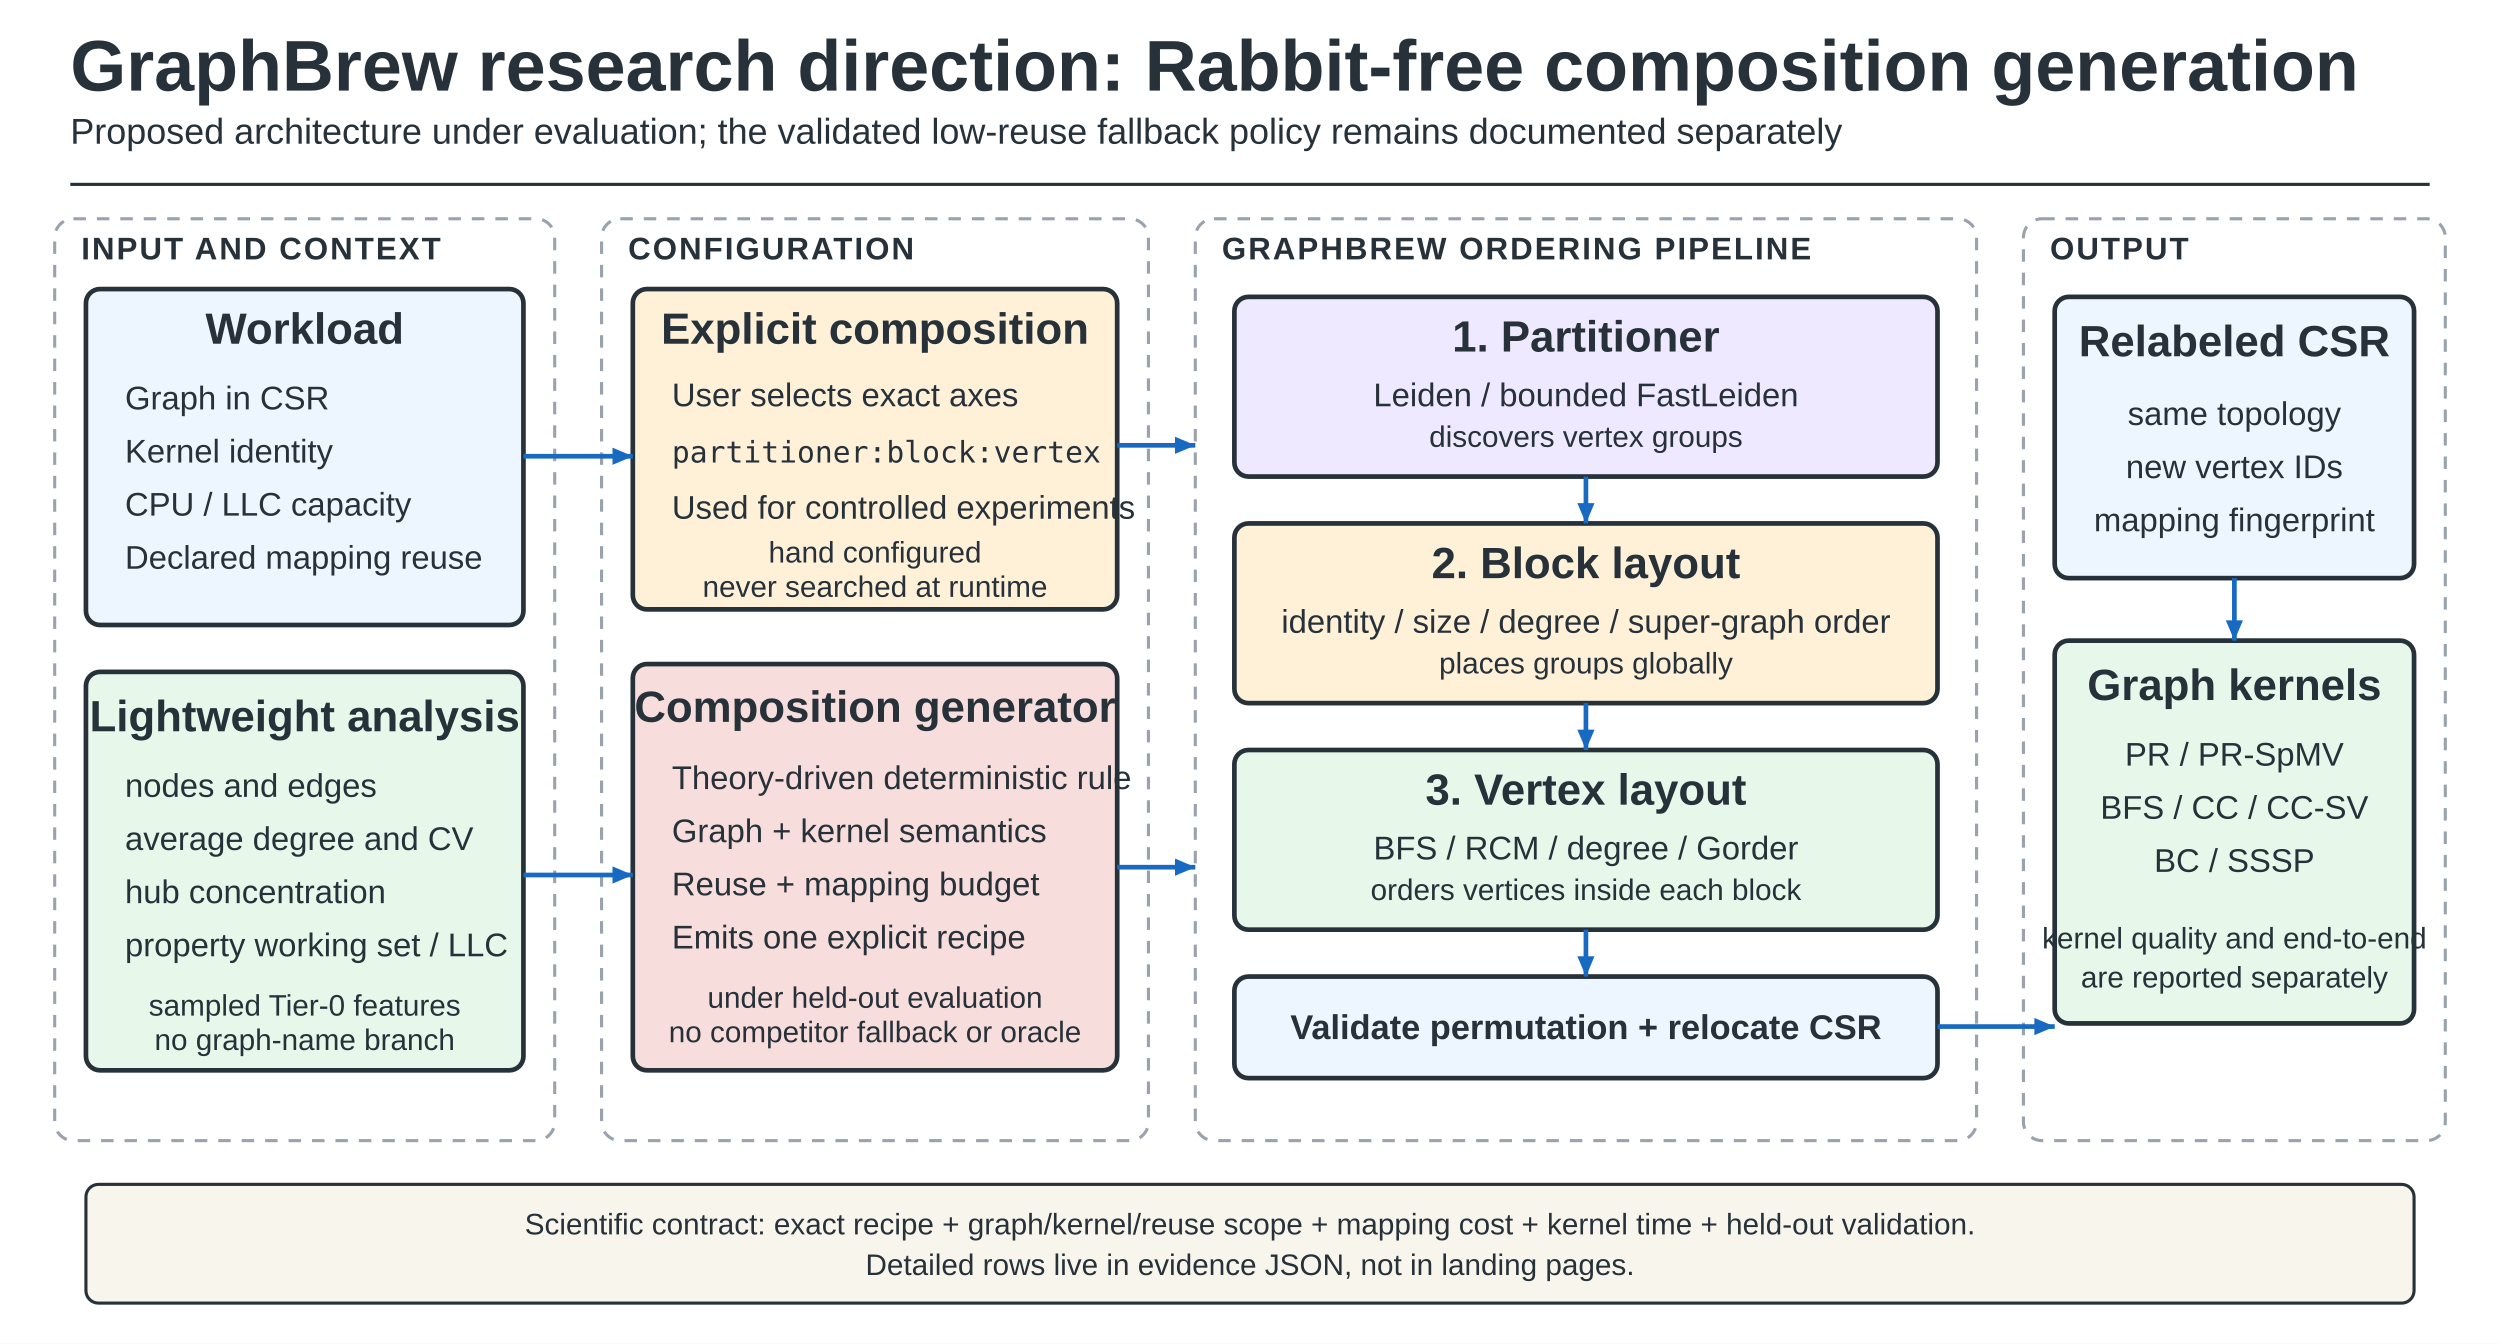
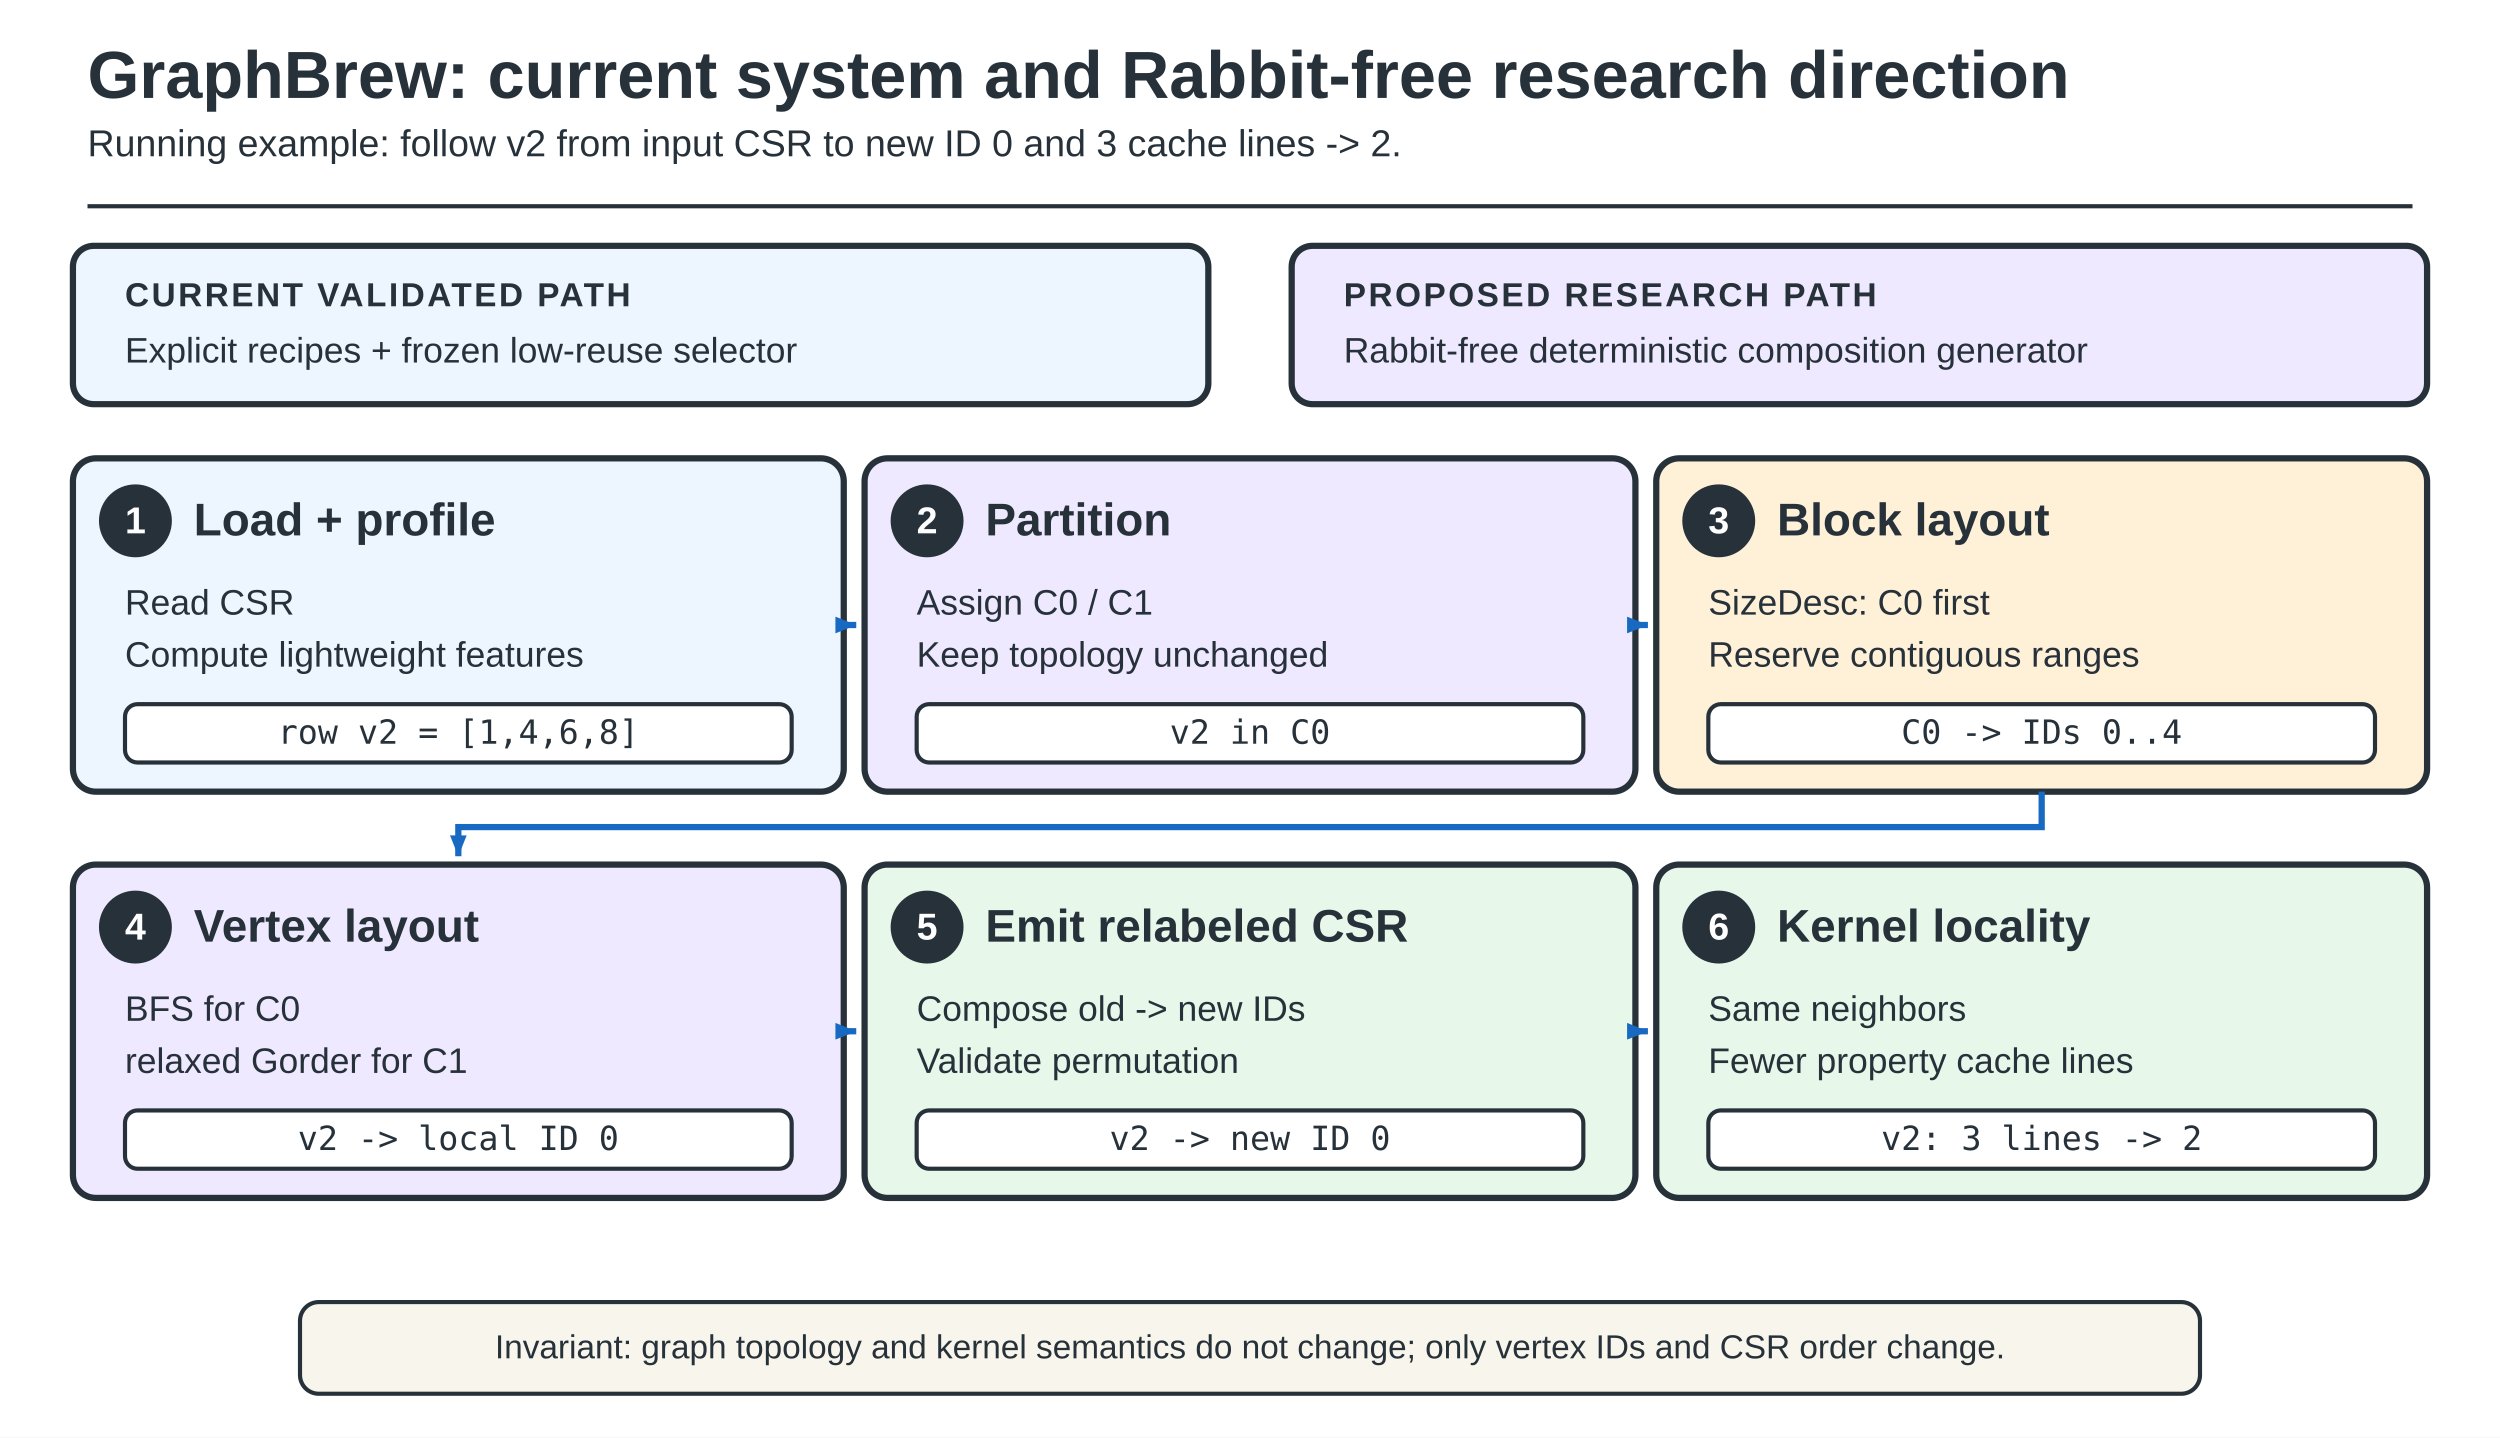
- <svg xmlns="http://www.w3.org/2000/svg" width="1600" height="860" viewBox="0 0 1600 860" role="img" aria-labelledby="title desc" fill="#27313A">
+ <svg xmlns="http://www.w3.org/2000/svg" width="1200" height="690" viewBox="0 0 1200 690" role="img" aria-labelledby="title desc" fill="#27313A">
  <defs>
-     <marker id="arrow" viewBox="0 0 13 11" markerWidth="13" markerHeight="11" refX="13" refY="5.5" orient="auto" markerUnits="userSpaceOnUse">
-       <path d="M0 0 L13 5.5 L0 11 Z" fill="#1769C2" />
+     <marker id="arrow" viewBox="0 0 10 8" markerWidth="10" markerHeight="8" refX="10" refY="4" orient="auto" markerUnits="userSpaceOnUse">
+       <path d="M0 0 L10 4 L0 8 Z" fill="#1769C2" />
    </marker>
    <style>
      :root{color-scheme:light dark}
      @media(prefers-color-scheme:dark){
        [fill="#27313A"]{fill:#ECE7DD}[stroke="#27313A"]{stroke:#ECE7DD}
-         [fill="#FFFFFF"]{fill:#1E2327}
-         [fill="#F8F6EC"]{fill:#252A2E}[fill="#EDF5FF"]{fill:#273846}
-         [fill="#E7F7EA"]{fill:#24382A}[fill="#FFF0D8"]{fill:#3B3122}
-         [fill="#F7DEDC"]{fill:#3D292A}[fill="#EEE9FF"]{fill:#302C3C}
-         [stroke="#9AA3AD"]{stroke:#747D86}
+         [fill="#FFFFFF"]{fill:#1E2327}[fill="#F8F6EC"]{fill:#252A2E}
+         [fill="#EDF5FF"]{fill:#273846}[fill="#E7F7EA"]{fill:#24382A}
+         [fill="#FFF0D8"]{fill:#3B3122}[fill="#F7DEDC"]{fill:#3D292A}
+         [fill="#EEE9FF"]{fill:#302C3C}[stroke="#9AA3AD"]{stroke:#747D86}
+         [stroke="#1769C2"]{stroke:#63A8FF}[fill="#1769C2"]{fill:#63A8FF}
+         .arrow{stroke:#63A8FF!important}.edge{stroke:#ECE7DD!important}
      }
-       .sans{font-family:Arial,Helvetica,sans-serif}.mono{font-family:"SFMono-Regular",Consolas,monospace}
-       .title{font-size:46px;font-weight:700}.subtitle{font-size:23px}
-       .domain{font-size:20px;font-weight:700;letter-spacing:1.3px}
-       .heading{font-size:28px;font-weight:700}.label{font-size:22px;font-weight:700}
-       .body{font-size:21px}.small{font-size:19px}
+       .sans{font-family:Arial,Helvetica,sans-serif}
+       .mono{font-family:"SFMono-Regular",Consolas,monospace}
+       .title{font-size:32px;font-weight:700}.subtitle{font-size:18px}
+       .domain{font-size:16px;font-weight:700;letter-spacing:1.2px}.heading{font-size:22px;font-weight:700}
+       .label{font-size:18px;font-weight:700}.body{font-size:17px}.small{font-size:16px}
      .arrow{fill:none;stroke:#1769C2;stroke-width:3;marker-end:url(#arrow)}
+       .edge{stroke:#27313A;stroke-width:2.2}
    </style>
  </defs>
-   <rect width="1600" height="860" fill="#FFFFFF" />
-   <text x="45" y="58" class="sans title">GraphBrew research direction: Rabbit-free composition generation</text>
-   <text x="45" y="92" class="sans subtitle">Proposed architecture under evaluation; the validated low-reuse fallback policy remains documented separately</text>
-   <line x1="45" y1="118" x2="1555" y2="118" stroke="#27313A" stroke-width="2" />
-   <rect x="35" y="140" width="320" height="590" rx="12" fill="none" stroke="#9AA3AD" stroke-width="2" stroke-dasharray="8 7" />
-   <text x="52" y="166" class="sans domain">INPUT AND CONTEXT</text>
-   <rect x="55" y="185" width="280" height="215" rx="9" fill="#EDF5FF" stroke="#27313A" stroke-width="3" />
-   <text x="195" y="220" text-anchor="middle" class="sans heading">Workload</text>
-   <text x="80" y="262" class="sans body">Graph in CSR</text>
-   <text x="80" y="296" class="sans body">Kernel identity</text>
-   <text x="80" y="330" class="sans body">CPU / LLC capacity</text>
-   <text x="80" y="364" class="sans body">Declared mapping reuse</text>
-   <rect x="55" y="430" width="280" height="255" rx="9" fill="#E7F7EA" stroke="#27313A" stroke-width="3" />
-   <text x="195" y="468" text-anchor="middle" class="sans heading">Lightweight analysis</text>
-   <text x="80" y="510" class="sans body">nodes and edges</text>
-   <text x="80" y="544" class="sans body">average degree and CV</text>
-   <text x="80" y="578" class="sans body">hub concentration</text>
-   <text x="80" y="612" class="sans body">property working set / LLC</text>
-   <text x="195" y="650" text-anchor="middle" class="sans small">sampled Tier-0 features</text>
-   <text x="195" y="672" text-anchor="middle" class="sans small">no graph-name branch</text>
-   <rect x="385" y="140" width="350" height="590" rx="12" fill="none" stroke="#9AA3AD" stroke-width="2" stroke-dasharray="8 7" />
-   <text x="402" y="166" class="sans domain">CONFIGURATION</text>
-   <rect x="405" y="185" width="310" height="205" rx="9" fill="#FFF0D8" stroke="#27313A" stroke-width="3" />
-   <text x="560" y="220" text-anchor="middle" class="sans heading">Explicit composition</text>
-   <text x="430" y="260" class="sans body">User selects exact axes</text>
-   <text x="430" y="296" class="mono small">partitioner:block:vertex</text>
-   <text x="430" y="332" class="sans body">Used for controlled experiments</text>
-   <text x="560" y="360" text-anchor="middle" class="sans small">hand configured</text>
-   <text x="560" y="382" text-anchor="middle" class="sans small">never searched at runtime</text>
-   <rect x="405" y="425" width="310" height="260" rx="9" fill="#F7DEDC" stroke="#27313A" stroke-width="3" />
-   <text x="560" y="462" text-anchor="middle" class="sans heading">Composition generator</text>
-   <text x="430" y="505" class="sans body">Theory-driven deterministic rule</text>
-   <text x="430" y="539" class="sans body">Graph + kernel semantics</text>
-   <text x="430" y="573" class="sans body">Reuse + mapping budget</text>
-   <text x="430" y="607" class="sans body">Emits one explicit recipe</text>
-   <text x="560" y="645" text-anchor="middle" class="sans small">under held-out evaluation</text>
-   <text x="560" y="667" text-anchor="middle" class="sans small">no competitor fallback or oracle</text>
-   <rect x="765" y="140" width="500" height="590" rx="12" fill="none" stroke="#9AA3AD" stroke-width="2" stroke-dasharray="8 7" />
-   <text x="782" y="166" class="sans domain">GRAPHBREW ORDERING PIPELINE</text>
-   <rect x="790" y="190" width="450" height="115" rx="9" fill="#EEE9FF" stroke="#27313A" stroke-width="3" />
-   <text x="1015" y="225" text-anchor="middle" class="sans heading">1. Partitioner</text>
-   <text x="1015" y="260" text-anchor="middle" class="sans body">Leiden / bounded FastLeiden</text>
-   <text x="1015" y="286" text-anchor="middle" class="sans small">discovers vertex groups</text>
-   <rect x="790" y="335" width="450" height="115" rx="9" fill="#FFF0D8" stroke="#27313A" stroke-width="3" />
-   <text x="1015" y="370" text-anchor="middle" class="sans heading">2. Block layout</text>
-   <text x="1015" y="405" text-anchor="middle" class="sans body">identity / size / degree / super-graph order</text>
-   <text x="1015" y="431" text-anchor="middle" class="sans small">places groups globally</text>
-   <rect x="790" y="480" width="450" height="115" rx="9" fill="#E7F7EA" stroke="#27313A" stroke-width="3" />
-   <text x="1015" y="515" text-anchor="middle" class="sans heading">3. Vertex layout</text>
-   <text x="1015" y="550" text-anchor="middle" class="sans body">BFS / RCM / degree / Gorder</text>
-   <text x="1015" y="576" text-anchor="middle" class="sans small">orders vertices inside each block</text>
-   <rect x="790" y="625" width="450" height="65" rx="9" fill="#EDF5FF" stroke="#27313A" stroke-width="3" />
-   <text x="1015" y="665" text-anchor="middle" class="sans label">Validate permutation + relocate CSR</text>
-   <rect x="1295" y="140" width="270" height="590" rx="12" fill="none" stroke="#9AA3AD" stroke-width="2" stroke-dasharray="8 7" />
-   <text x="1312" y="166" class="sans domain">OUTPUT</text>
-   <rect x="1315" y="190" width="230" height="180" rx="9" fill="#EDF5FF" stroke="#27313A" stroke-width="3" />
-   <text x="1430" y="228" text-anchor="middle" class="sans heading">Relabeled CSR</text>
-   <text x="1430" y="272" text-anchor="middle" class="sans body">same topology</text>
-   <text x="1430" y="306" text-anchor="middle" class="sans body">new vertex IDs</text>
-   <text x="1430" y="340" text-anchor="middle" class="sans body">mapping fingerprint</text>
-   <rect x="1315" y="410" width="230" height="245" rx="9" fill="#E7F7EA" stroke="#27313A" stroke-width="3" />
-   <text x="1430" y="448" text-anchor="middle" class="sans heading">Graph kernels</text>
-   <text x="1430" y="490" text-anchor="middle" class="sans body">PR / PR-SpMV</text>
-   <text x="1430" y="524" text-anchor="middle" class="sans body">BFS / CC / CC-SV</text>
-   <text x="1430" y="558" text-anchor="middle" class="sans body">BC / SSSP</text>
-   <text x="1430" y="607" text-anchor="middle" class="sans small">kernel quality and end-to-end</text>
-   <text x="1430" y="632" text-anchor="middle" class="sans small">are reported separately</text>
-   <path d="M335 292 H405" class="arrow" />
-   <path d="M335 560 H405" class="arrow" />
-   <path d="M715 285 H765" class="arrow" />
-   <path d="M715 555 H765" class="arrow" />
-   <path d="M1015 305 V335" class="arrow" />
-   <path d="M1015 450 V480" class="arrow" />
-   <path d="M1015 595 V625" class="arrow" />
-   <path d="M1240 657 H1315" class="arrow" />
-   <path d="M1430 370 V410" class="arrow" />
-   <rect x="55" y="758" width="1490" height="76" rx="8" fill="#F8F6EC" stroke="#27313A" stroke-width="2" />
-   <text x="800" y="790" text-anchor="middle" class="sans small">Scientific contract: exact recipe + graph/kernel/reuse scope + mapping cost + kernel time + held-out validation.</text>
-   <text x="800" y="816" text-anchor="middle" class="sans small">Detailed rows live in evidence JSON, not in landing pages.</text>
+   <rect width="1200" height="690" fill="#FFFFFF" />
+   <text x="42" y="47" class="sans title">GraphBrew: current system and Rabbit-free research direction</text>
+   <text x="42" y="75" class="sans subtitle">Running example: follow v2 from input CSR to new ID 0 and 3 cache lines -&gt; 2.</text>
+   <line x1="42" y1="99" x2="1158" y2="99" stroke="#27313A" stroke-width="2" />
+   <rect x="35" y="118" width="545" height="76" rx="10" fill="#EDF5FF" stroke="#27313A" stroke-width="3" />
+   <text x="60" y="147" class="sans domain">CURRENT VALIDATED PATH</text>
+   <text x="60" y="174" class="sans body">Explicit recipes + frozen low-reuse selector</text>
+   <rect x="620" y="118" width="545" height="76" rx="10" fill="#EEE9FF" stroke="#27313A" stroke-width="3" />
+   <text x="645" y="147" class="sans domain">PROPOSED RESEARCH PATH</text>
+   <text x="645" y="174" class="sans body">Rabbit-free deterministic composition generator</text>
+   <rect x="35" y="220" width="370" height="160" rx="11" fill="#EDF5FF" stroke="#27313A" stroke-width="3" />
+   <circle cx="65" cy="250" r="17" fill="#27313A" stroke="#27313A" stroke-width="1" />
+   <text x="65" y="256" class="sans label" text-anchor="middle" fill="#FFFFFF">1</text>
+   <text x="93" y="257" class="sans heading">Load + profile</text>
+   <text x="60" y="295" class="sans body">Read CSR</text>
+   <text x="60" y="320" class="sans body">Compute lightweight features</text>
+   <rect x="60" y="338" width="320" height="28" rx="6" fill="#FFFFFF" stroke="#27313A" stroke-width="2" />
+   <text x="220" y="357" class="mono small" text-anchor="middle">row v2 = [1,4,6,8]</text>
+   <rect x="415" y="220" width="370" height="160" rx="11" fill="#EEE9FF" stroke="#27313A" stroke-width="3" />
+   <circle cx="445" cy="250" r="17" fill="#27313A" stroke="#27313A" stroke-width="1" />
+   <text x="445" y="256" class="sans label" text-anchor="middle" fill="#FFFFFF">2</text>
+   <text x="473" y="257" class="sans heading">Partition</text>
+   <text x="440" y="295" class="sans body">Assign C0 / C1</text>
+   <text x="440" y="320" class="sans body">Keep topology unchanged</text>
+   <rect x="440" y="338" width="320" height="28" rx="6" fill="#FFFFFF" stroke="#27313A" stroke-width="2" />
+   <text x="600" y="357" class="mono small" text-anchor="middle">v2 in C0</text>
+   <rect x="795" y="220" width="370" height="160" rx="11" fill="#FFF0D8" stroke="#27313A" stroke-width="3" />
+   <circle cx="825" cy="250" r="17" fill="#27313A" stroke="#27313A" stroke-width="1" />
+   <text x="825" y="256" class="sans label" text-anchor="middle" fill="#FFFFFF">3</text>
+   <text x="853" y="257" class="sans heading">Block layout</text>
+   <text x="820" y="295" class="sans body">SizeDesc: C0 first</text>
+   <text x="820" y="320" class="sans body">Reserve contiguous ranges</text>
+   <rect x="820" y="338" width="320" height="28" rx="6" fill="#FFFFFF" stroke="#27313A" stroke-width="2" />
+   <text x="980" y="357" class="mono small" text-anchor="middle">C0 -&gt; IDs 0..4</text>
+   <rect x="35" y="415" width="370" height="160" rx="11" fill="#EEE9FF" stroke="#27313A" stroke-width="3" />
+   <circle cx="65" cy="445" r="17" fill="#27313A" stroke="#27313A" stroke-width="1" />
+   <text x="65" y="451" class="sans label" text-anchor="middle" fill="#FFFFFF">4</text>
+   <text x="93" y="452" class="sans heading">Vertex layout</text>
+   <text x="60" y="490" class="sans body">BFS for C0</text>
+   <text x="60" y="515" class="sans body">relaxed Gorder for C1</text>
+   <rect x="60" y="533" width="320" height="28" rx="6" fill="#FFFFFF" stroke="#27313A" stroke-width="2" />
+   <text x="220" y="552" class="mono small" text-anchor="middle">v2 -&gt; local ID 0</text>
+   <rect x="415" y="415" width="370" height="160" rx="11" fill="#E7F7EA" stroke="#27313A" stroke-width="3" />
+   <circle cx="445" cy="445" r="17" fill="#27313A" stroke="#27313A" stroke-width="1" />
+   <text x="445" y="451" class="sans label" text-anchor="middle" fill="#FFFFFF">5</text>
+   <text x="473" y="452" class="sans heading">Emit relabeled CSR</text>
+   <text x="440" y="490" class="sans body">Compose old -&gt; new IDs</text>
+   <text x="440" y="515" class="sans body">Validate permutation</text>
+   <rect x="440" y="533" width="320" height="28" rx="6" fill="#FFFFFF" stroke="#27313A" stroke-width="2" />
+   <text x="600" y="552" class="mono small" text-anchor="middle">v2 -&gt; new ID 0</text>
+   <rect x="795" y="415" width="370" height="160" rx="11" fill="#E7F7EA" stroke="#27313A" stroke-width="3" />
+   <circle cx="825" cy="445" r="17" fill="#27313A" stroke="#27313A" stroke-width="1" />
+   <text x="825" y="451" class="sans label" text-anchor="middle" fill="#FFFFFF">6</text>
+   <text x="853" y="452" class="sans heading">Kernel locality</text>
+   <text x="820" y="490" class="sans body">Same neighbors</text>
+   <text x="820" y="515" class="sans body">Fewer property cache lines</text>
+   <rect x="820" y="533" width="320" height="28" rx="6" fill="#FFFFFF" stroke="#27313A" stroke-width="2" />
+   <text x="980" y="552" class="mono small" text-anchor="middle">v2: 3 lines -&gt; 2</text>
+   <path d="M405 300 H411" class="arrow" />
+   <path d="M785 300 H791" class="arrow" />
+   <path d="M980 380 V397 H220 V411" class="arrow" />
+   <path d="M405 495 H411" class="arrow" />
+   <path d="M785 495 H791" class="arrow" />
+   <rect x="144" y="625" width="912" height="44" rx="9" fill="#F8F6EC" stroke="#27313A" stroke-width="2" />
+   <text x="600" y="652" class="sans small" text-anchor="middle">Invariant: graph topology and kernel semantics do not change; only vertex IDs and CSR order change.</text>
</svg>
